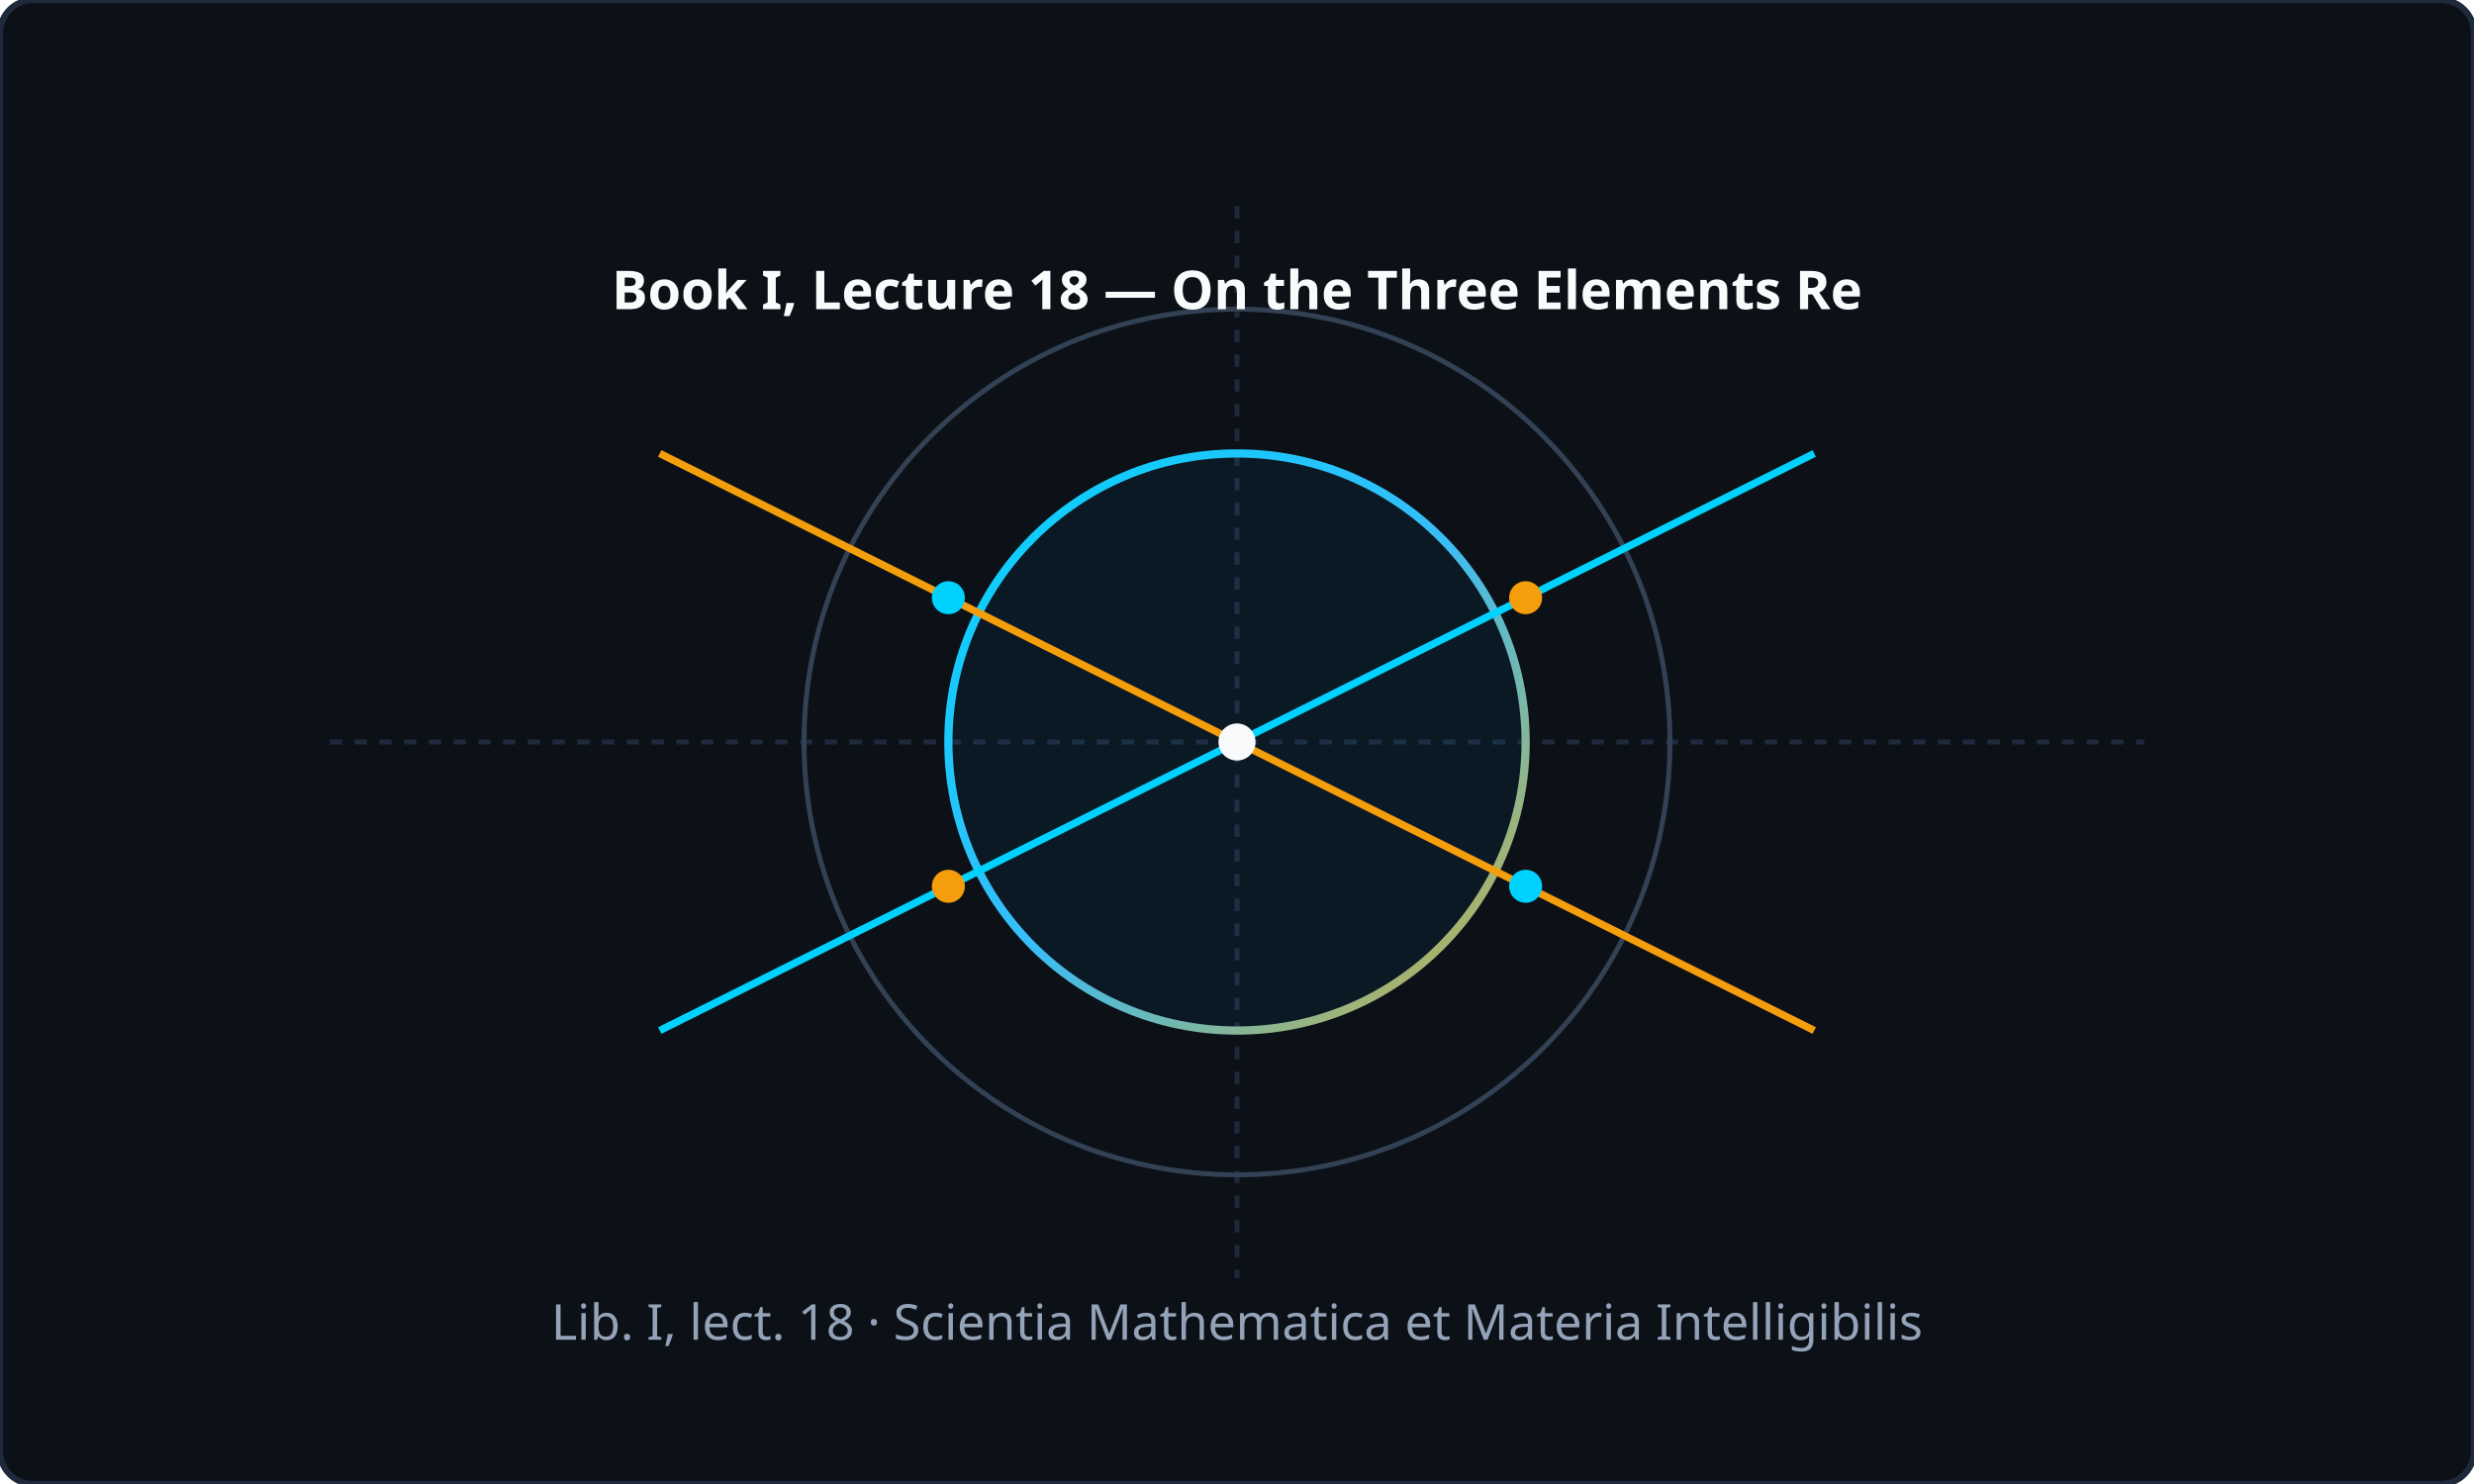
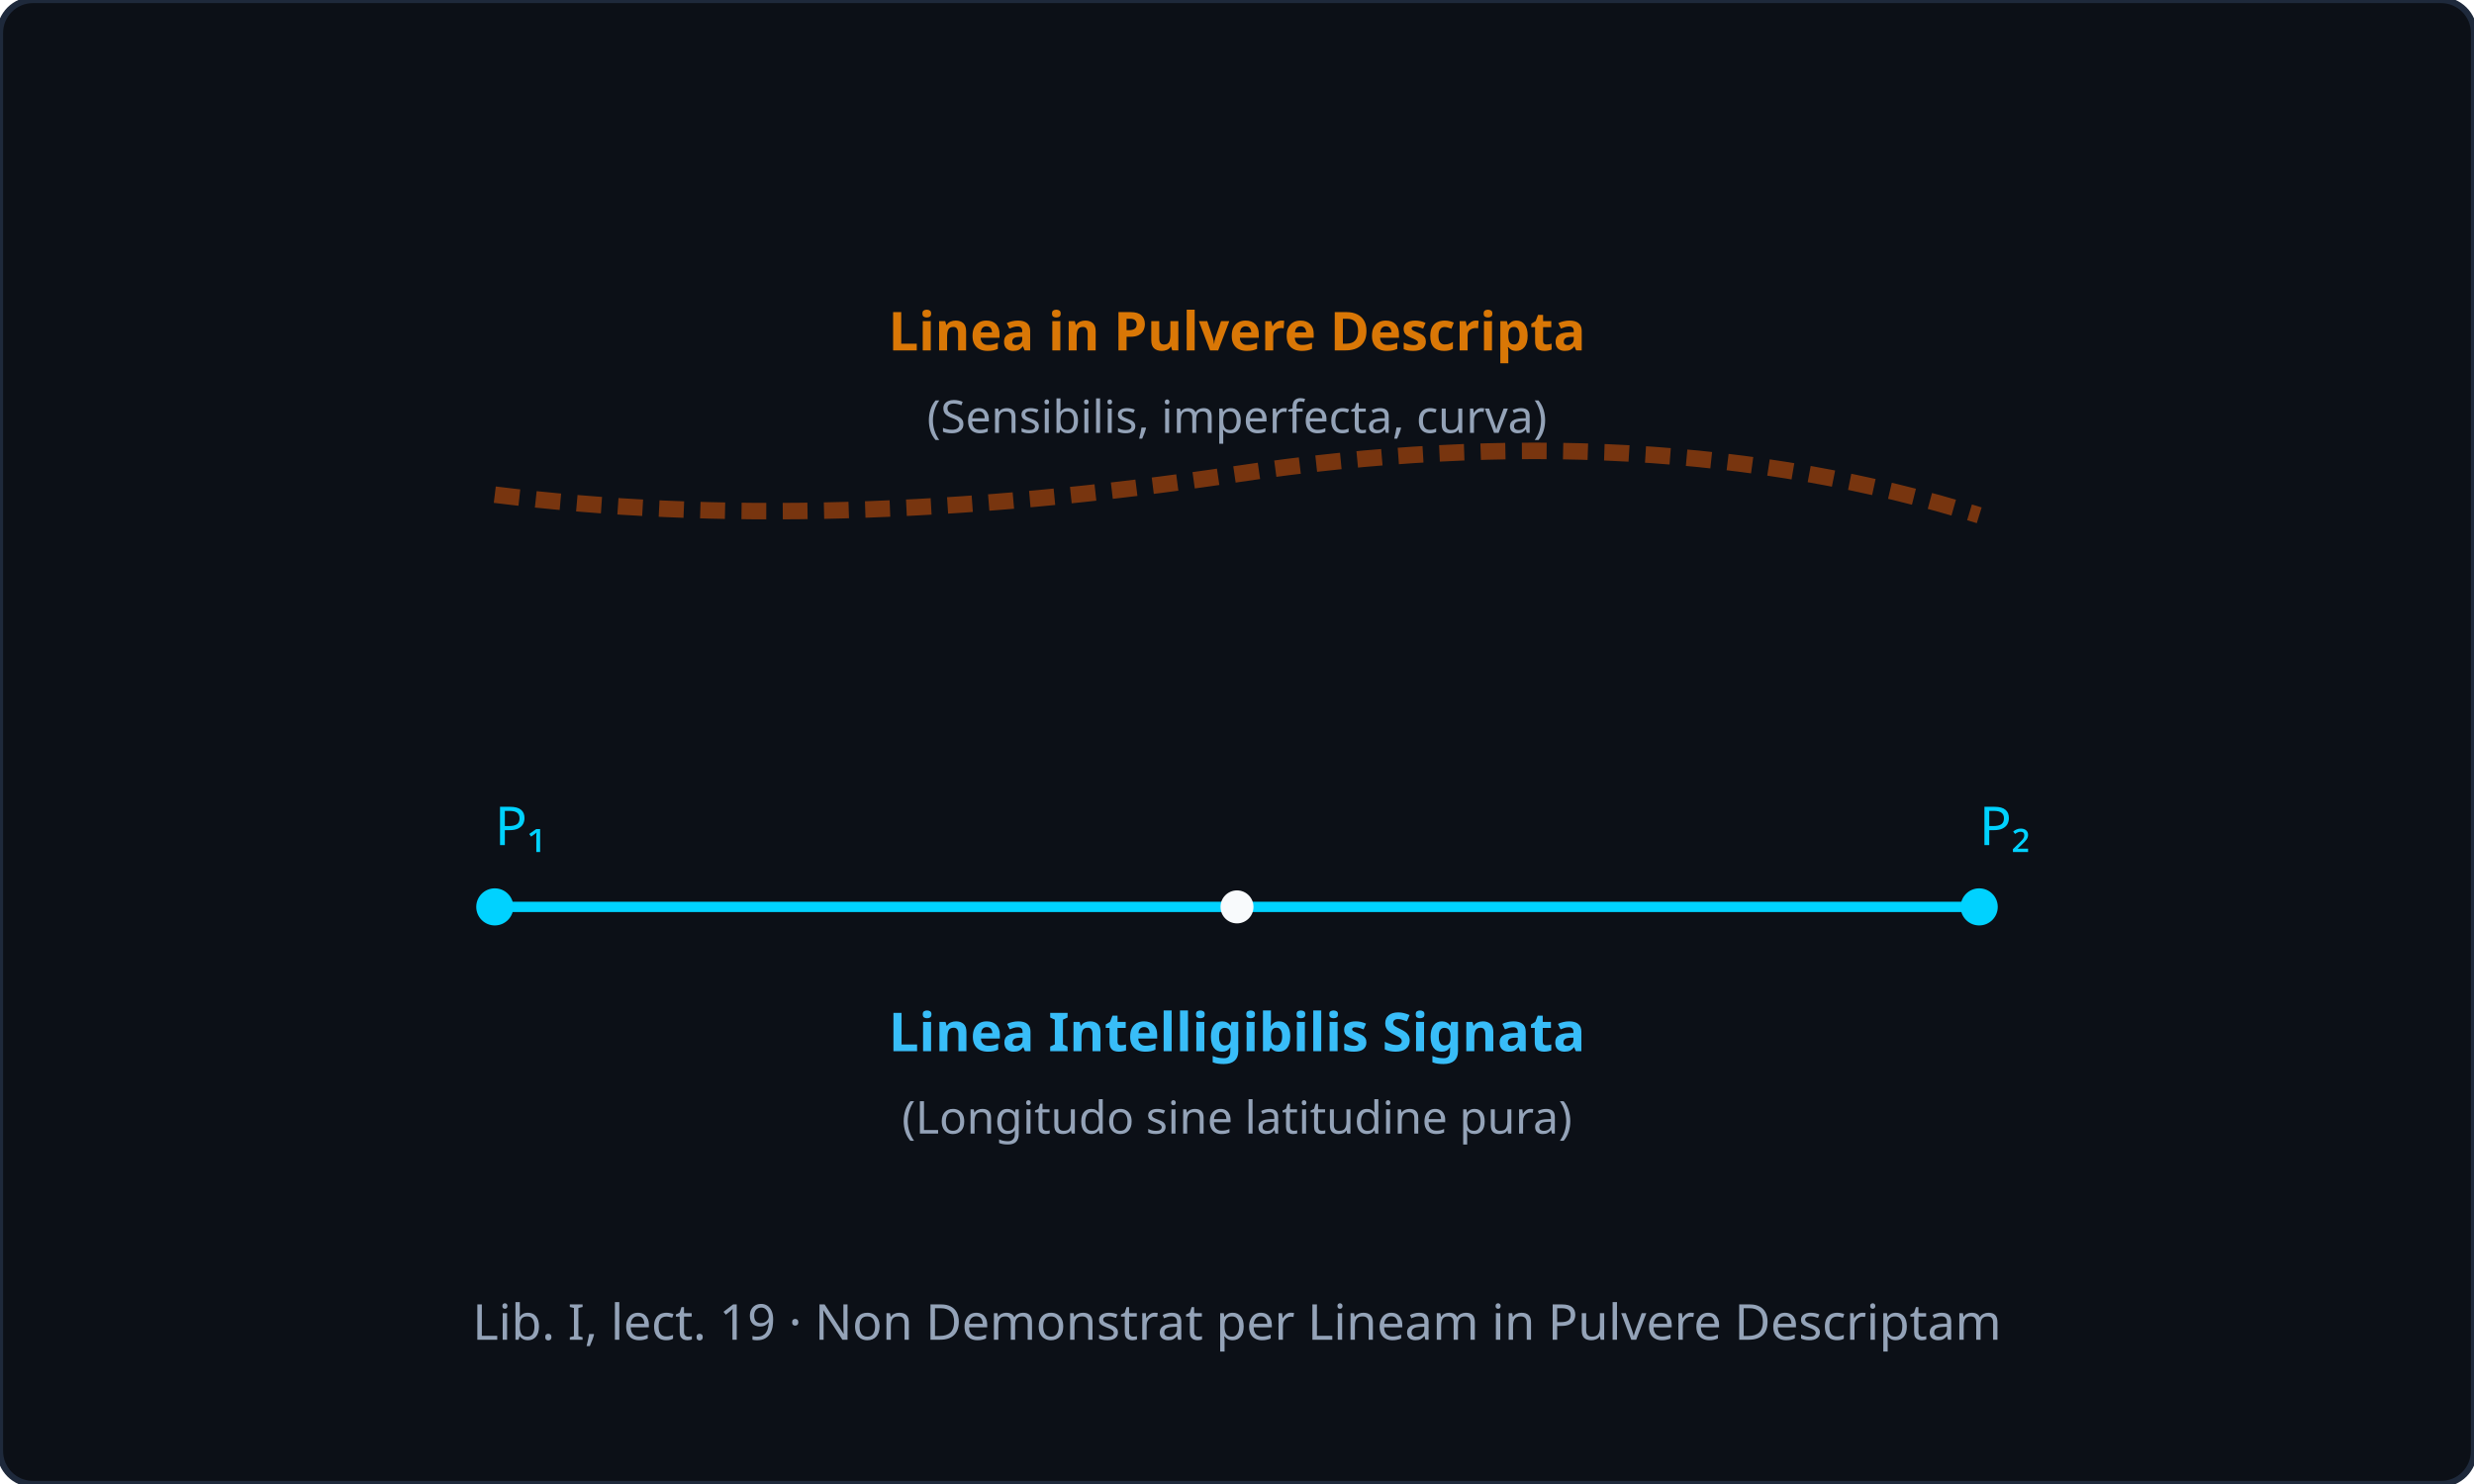
<svg xmlns="http://www.w3.org/2000/svg" viewBox="0 0 600 360" width="100%" height="auto">
  <rect width="600" height="360" rx="8" fill="#0c1017" stroke="#1e293b" stroke-width="1.5" />
-   <defs>
-     <linearGradient id="geomGrad" x1="0%" y1="0%" x2="100%" y2="100%">
-       <stop offset="0%" stop-color="#00d2ff" />
-       <stop offset="50%" stop-color="#38bdf8" />
-       <stop offset="100%" stop-color="#d4af37" />
-     </linearGradient>
-   </defs>
-   <line x1="80" y1="180" x2="520" y2="180" stroke="#1e293b" stroke-width="1.2" stroke-dasharray="3,3" />
-   <line x1="300" y1="50" x2="300" y2="310" stroke="#1e293b" stroke-width="1.2" stroke-dasharray="3,3" />
-   <circle cx="300" cy="180" r="105" fill="none" stroke="#334155" stroke-width="1.2" />
-   <circle cx="300" cy="180" r="70" fill="#0284c7" fill-opacity="0.08" stroke="url(#geomGrad)" stroke-width="2" />
-   <line x1="160" y1="110" x2="440" y2="250" stroke="#f59e0b" stroke-width="1.8" />
-   <line x1="160" y1="250" x2="440" y2="110" stroke="#00d2ff" stroke-width="1.8" />
-   <circle cx="300" cy="180" r="4.5" fill="#f8fafc" />
-   <circle cx="230" cy="145" r="4" fill="#00d2ff" />
-   <circle cx="370" cy="215" r="4" fill="#00d2ff" />
-   <circle cx="230" cy="215" r="4" fill="#f59e0b" />
-   <circle cx="370" cy="145" r="4" fill="#f59e0b" />
-   <text x="300" y="75" fill="#f8fafc" font-size="13" font-family="system-ui, sans-serif" text-anchor="middle" font-weight="600">Book I, Lecture 18 — On the Three Elements Re</text>
-   <text x="300" y="325" fill="#94a3b8" font-size="12" font-family="system-ui, sans-serif" text-anchor="middle">Lib. I, lect. 18 · Scientia Mathematica et Materia Intelligibilis</text>
+   <path d="M120 120 Q200 130 300 115 T480 125" fill="none" stroke="#78350f" stroke-width="4" stroke-dasharray="6,4" />
+   <text x="300" y="85" fill="#d97706" font-size="13" font-family="system-ui, sans-serif" text-anchor="middle" font-weight="600">Linea in Pulvere Descripta</text>
+   <text x="300" y="105" fill="#94a3b8" font-size="11" font-family="system-ui, sans-serif" text-anchor="middle">(Sensibilis, imperfecta, curva)</text>
+   <line x1="120" y1="220" x2="480" y2="220" stroke="#00d2ff" stroke-width="2.5" />
+   <circle cx="120" cy="220" r="4.5" fill="#00d2ff" />
+   <circle cx="480" cy="220" r="4.5" fill="#00d2ff" />
+   <circle cx="300" cy="220" r="4" fill="#f8fafc" />
+   <text x="300" y="255" fill="#38bdf8" font-size="13" font-family="system-ui, sans-serif" text-anchor="middle" font-weight="600">Linea Intelligibilis Signata</text>
+   <text x="300" y="275" fill="#94a3b8" font-size="11" font-family="system-ui, sans-serif" text-anchor="middle">(Longitudo sine latitudine pura)</text>
+   <text x="120" y="205" fill="#00d2ff" font-size="13" font-family="system-ui, sans-serif">P₁</text>
+   <text x="480" y="205" fill="#00d2ff" font-size="13" font-family="system-ui, sans-serif">P₂</text>
+   <text x="300" y="325" fill="#94a3b8" font-size="12" font-family="system-ui, sans-serif" text-anchor="middle">Lib. I, lect. 19 · Non Demonstrat per Lineam in Pulvere Descriptam</text>
</svg>
